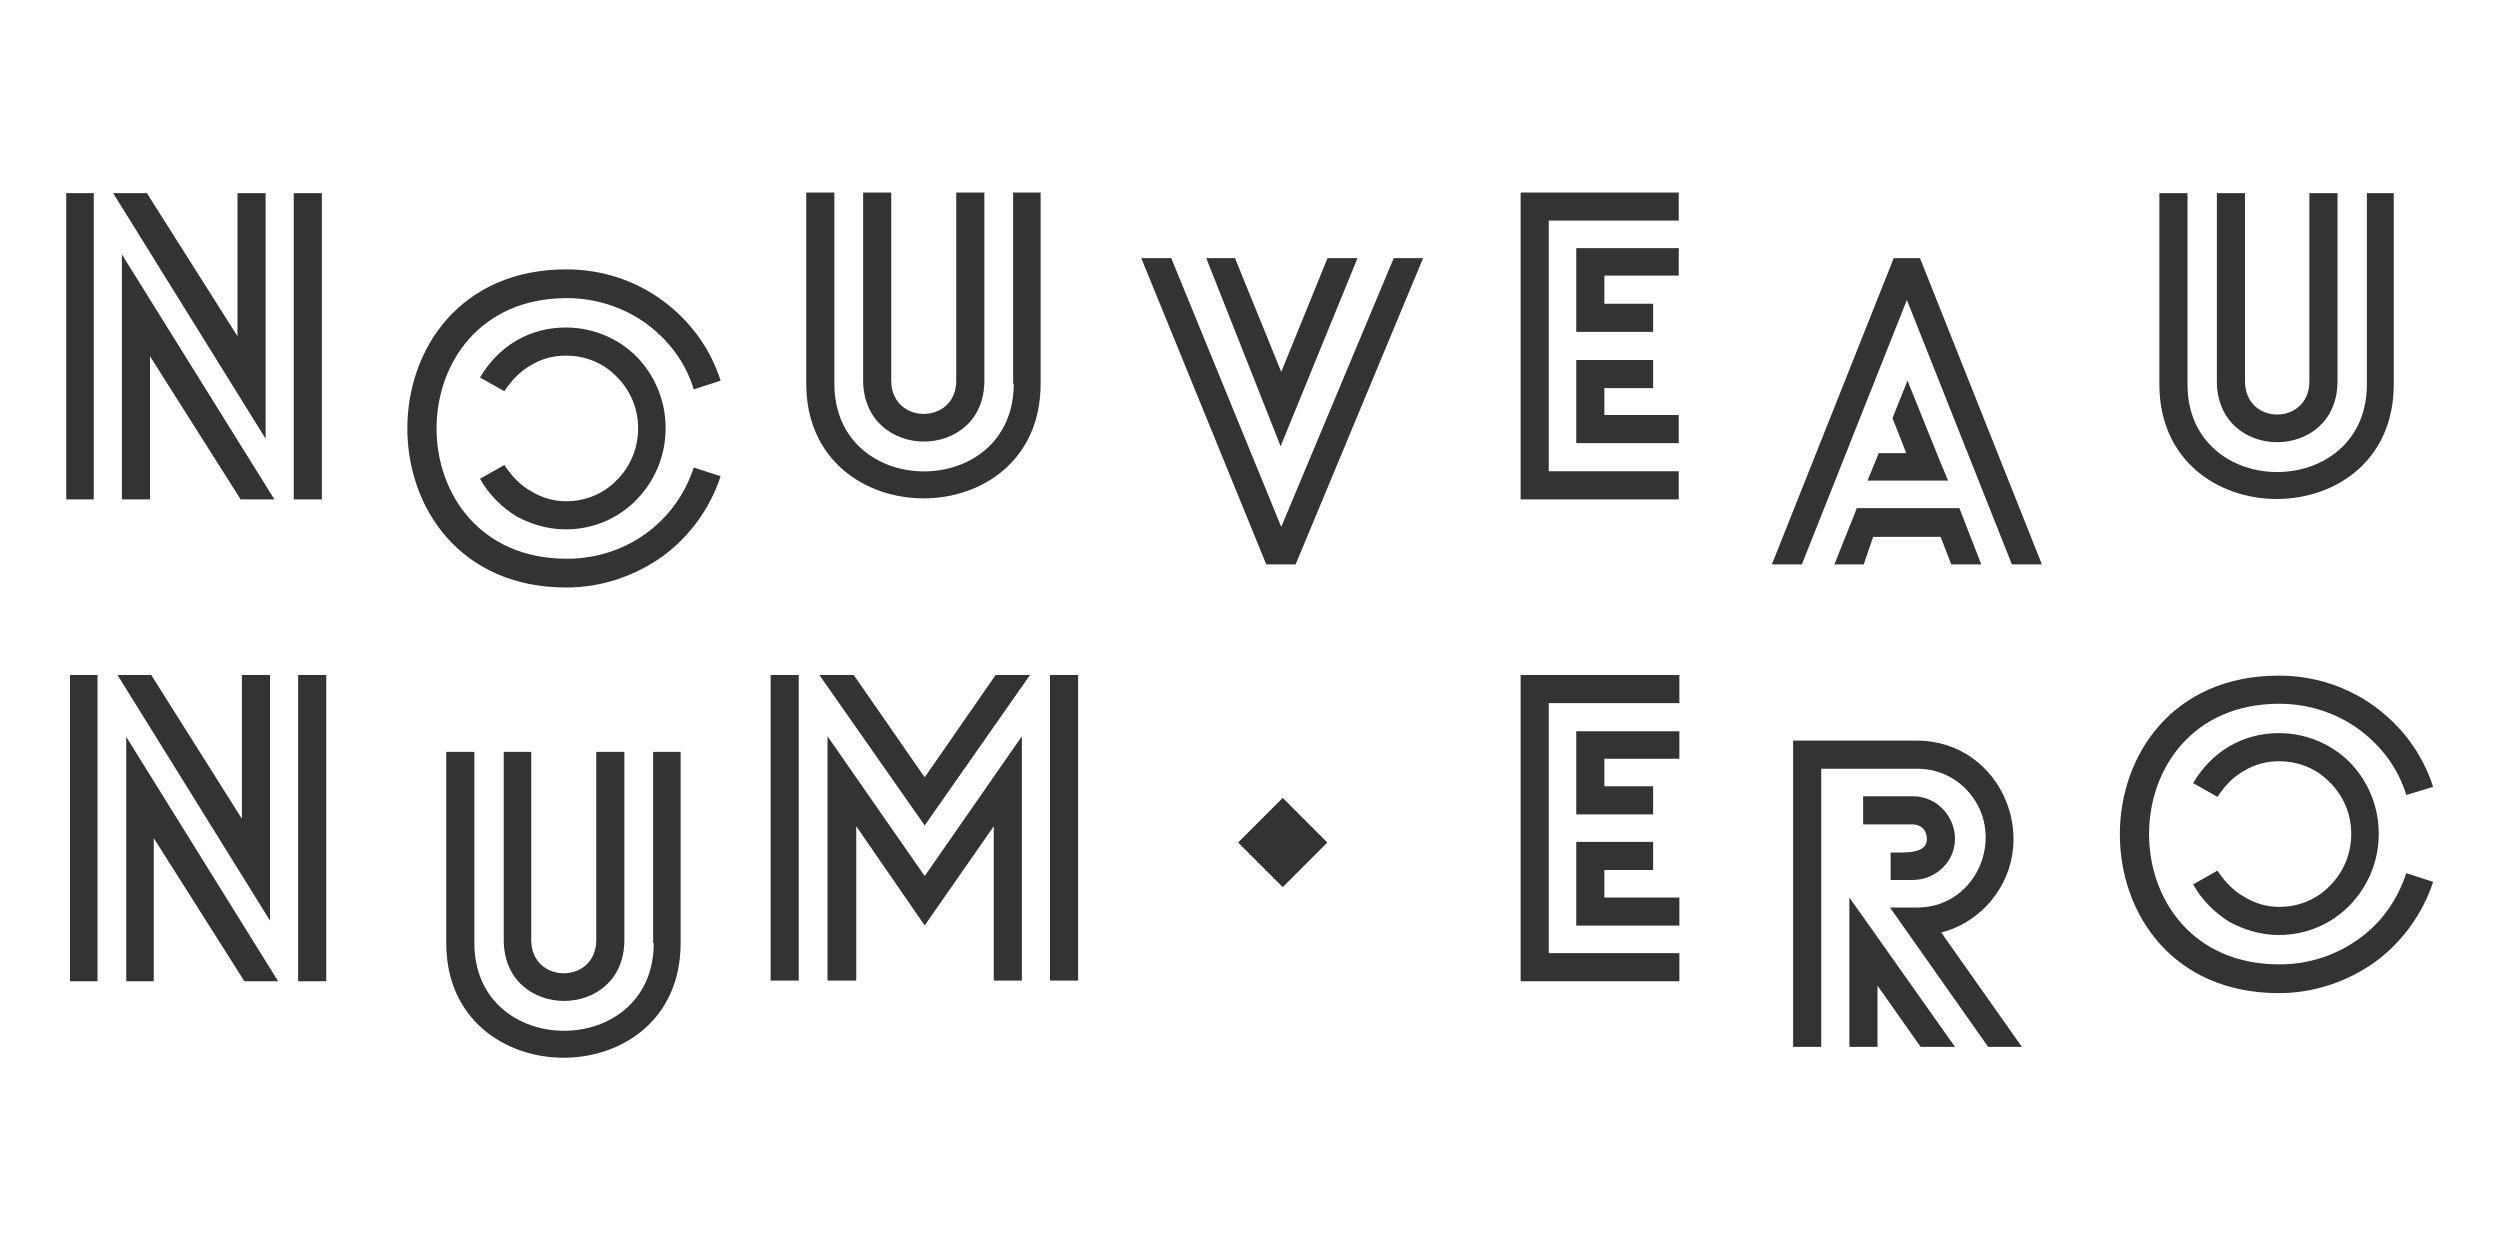
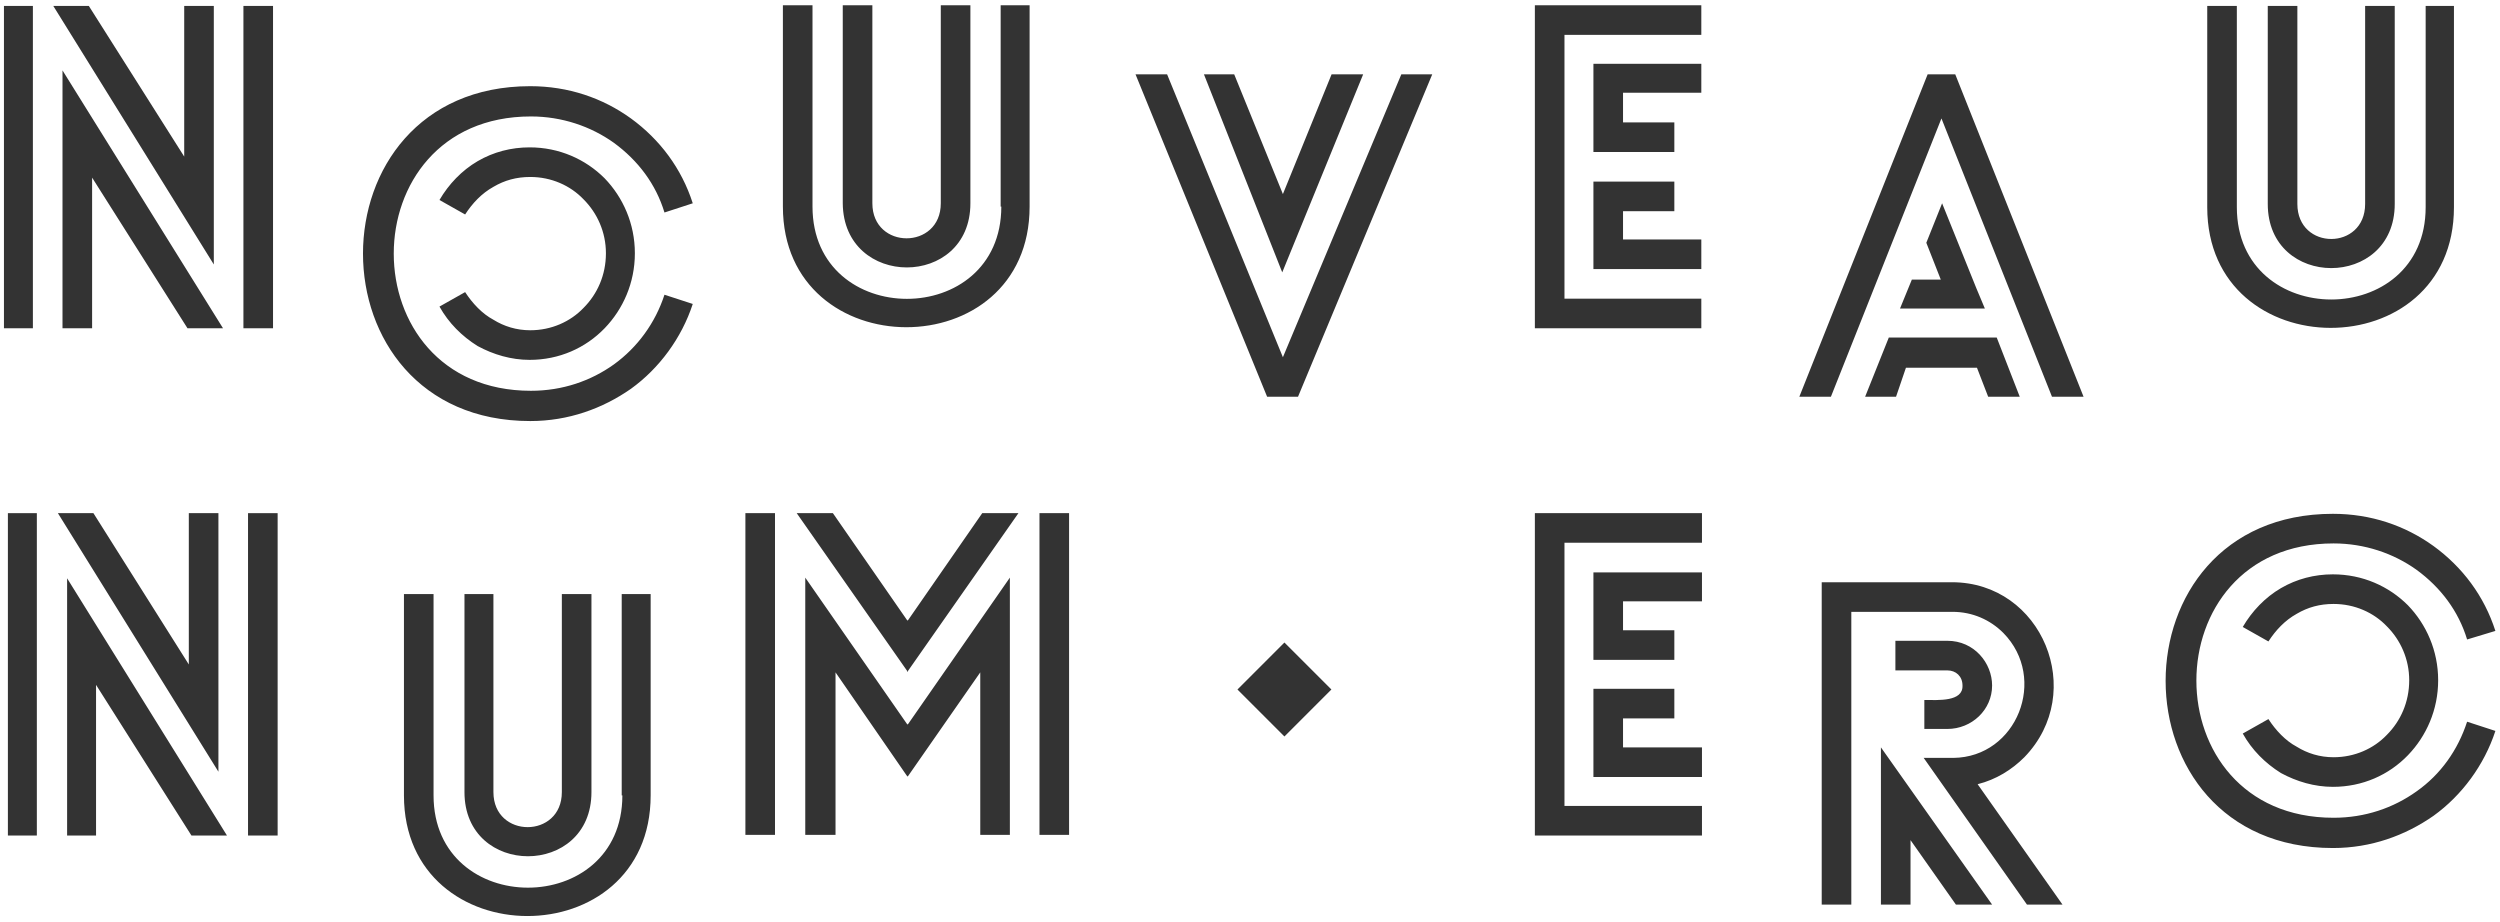
- <svg xmlns="http://www.w3.org/2000/svg" baseProfile="tiny" viewBox="0 0 400 200">
+ <svg xmlns="http://www.w3.org/2000/svg" width="380" height="140" viewBox="0 0 380 140">
  <g fill="#333">
-     <path d="M378.7 30.9v30.6c0 18.7-28.7 18.7-28.7 0V30.9h-4.5v30.6c0 24.4 37.5 24.5 37.5 0V30.9h-4.3zM374 61V30.9h-4.5V61c0 7.1-10.3 7.1-10.3 0V30.9h-4.5V61c0 13 19.3 13 19.3 0zM47 79.9h4.5v-49H47v49zm-36.4 0H15v-49h-4.4v49zm8.9 0H24V57l14.5 22.9h5.4L19.5 40.7v39.2zm23-49H38v22.9L23.5 30.9h-5.4l24.4 39.3V30.9zm214.2 31.2h7.8v-4.5h-12.3v13.3h16.4v-4.5h-11.9v-4.3zm-13.4 17.8h25.3v-4.5h-20.8V35.3h20.8v-4.5h-25.3v49.1zm8.9-26.8h12.3v-4.5h-7.8v-4.5h11.9v-4.4h-16.4v13.4zm-90 8.3c0 18.7-28.7 18.7-28.7 0V30.8H129v30.6c0 24.4 37.5 24.5 37.5 0V30.8h-4.4v30.6zm-4.7-.5V30.8H153v30.1c0 7.1-10.4 7.1-10.4 0V30.8h-4.5v30.1c.1 13 19.4 13 19.4 0zM104.6 150.9c0 18.7-28.7 18.7-28.7 0v-30.6h-4.5v30.6c0 24.4 37.5 24.5 37.5 0v-30.6h-4.4v30.6z" />
-     <path d="M80.6 120.3v30.1c0 13 19.3 13 19.3 0v-30.1h-4.5v30.1c0 7.1-10.4 7.1-10.4 0v-30.1h-4.4zM47.7 108h4.5v49h-4.5zM11.2 108h4.4v49h-4.4zM20.2 157h4.4v-22.9L39.1 157h5.4l-24.3-39.1M43.2 108h-4.5v23l-14.5-23h-5.4l24.4 39.3M256.7 139.2h7.8v-4.5h-12.3v13.4h16.5v-4.5h-12" />
-     <path d="M243.3 157h25.4v-4.5h-20.9v-40h20.9V108h-25.4" />
-     <path d="M252.2 130.3h12.3v-4.5h-7.8v-4.4h12V117h-16.5M123.3 108h4.5v48.9h-4.5zM168 108h4.5v48.9H168zM148 140.1h-.1l-15.5-22.3v39.1h4.6v-24.7l10.9 15.8h.1l11-15.8v24.7h4.5v-39.1L148 140.1" />
-     <path d="M148 124.3h-.1L136.6 108h-5.5l16.8 24v.1h.1v-.1l16.8-24h-5.5M302.5 136.4v4.4h3.5c3.7 0 6.8-2.9 6.8-6.6 0-3.4-2.7-6.8-6.8-6.8h-7.9v4.5h7.9c1.3 0 2.3.9 2.3 2.3.1 2.5-3.7 2.2-5.8 2.2zM295.9 167.5h4.5v-9.8l6.9 9.8h5.5l-16.9-23.9" />
-     <path d="M317.7 145.1c9.6-9.9 2.7-26.6-11-26.6h-19.8v49h4.5V123h15.4c3 0 5.7 1.2 7.7 3.2 6.8 6.9 2.1 18.9-7.6 19h-4.5l15.7 22.3h5.4l-12.9-18.3c2.8-.7 5.2-2.2 7.1-4.1zM377.3 150.3c-3.5 2.5-7.8 4-12.6 4-27.8 0-27.8-41.7 0-41.7 4.7 0 9.1 1.5 12.6 4 3.7 2.7 6.4 6.3 7.7 10.6l4.3-1.3c-1.7-5.3-5-9.7-9.4-12.9-4.3-3.1-9.5-4.9-15.3-4.9-33.9 0-33.9 50.8 0 50.8 5.8 0 11-1.9 15.3-4.9 4.3-3.1 7.7-7.7 9.4-12.9l-4.3-1.4c-1.4 4.3-4 8-7.7 10.6z" />
-     <path d="M364.7 145.1c-2.1 0-4-.6-5.6-1.6-1.7-.9-3.2-2.5-4.3-4.2l-3.9 2.2c1.4 2.5 3.4 4.5 5.8 6 2.4 1.3 5.1 2.1 7.9 2.1 4.5 0 8.5-1.8 11.4-4.8 2.8-2.9 4.6-6.9 4.6-11.4s-1.8-8.5-4.6-11.4c-2.9-2.9-6.9-4.7-11.4-4.7-2.8 0-5.5.7-7.9 2.1-2.4 1.4-4.4 3.5-5.8 5.9l3.9 2.2c1.1-1.7 2.5-3.2 4.3-4.2 1.7-1 3.5-1.5 5.6-1.5 3.2 0 6.1 1.3 8.1 3.4 2.1 2.1 3.4 5 3.4 8.2 0 3.3-1.3 6.2-3.4 8.3-2 2.1-4.9 3.4-8.1 3.4zM115.3 60.9c-1.7-5.3-5-9.7-9.4-12.9-4.3-3.1-9.5-4.9-15.3-4.9-33.9 0-33.9 50.9 0 50.9 5.8 0 11-1.9 15.3-4.9 4.3-3.1 7.7-7.7 9.4-12.9l-4.3-1.4c-1.4 4.3-4.1 8-7.7 10.6-3.5 2.5-7.8 4-12.6 4-27.8 0-27.8-41.7 0-41.7 4.7 0 9.1 1.5 12.6 4 3.7 2.7 6.4 6.3 7.7 10.6l4.3-1.4z" />
-     <path d="M90.6 80.2c-2.1 0-4-.6-5.6-1.6-1.7-.9-3.2-2.5-4.3-4.2l-3.9 2.2c1.4 2.5 3.4 4.5 5.8 6 2.4 1.3 5.1 2.1 7.9 2.1 4.5 0 8.5-1.8 11.4-4.8 2.8-2.9 4.6-6.9 4.6-11.4s-1.8-8.5-4.6-11.4c-2.9-2.9-6.9-4.7-11.4-4.7-2.8 0-5.5.7-7.9 2.1-2.4 1.4-4.4 3.5-5.8 5.9l3.9 2.2c1.1-1.7 2.5-3.2 4.3-4.2 1.7-1 3.5-1.5 5.6-1.5 3.2 0 6.1 1.3 8.1 3.4 2.1 2.1 3.4 5 3.4 8.2 0 3.3-1.3 6.2-3.4 8.3-2 2.1-4.9 3.4-8.1 3.4zM207.3 90.3l20.4-49H223l-18 43-17.6-43h-4.8l20 49" />
-     <path d="M217.2 41.3h-4.8L205 59.5l-7.4-18.2H193l11.9 30.1M303 41.3l-19.5 49h4.8L305.1 48l16.8 42.3h4.8l-19.5-49M293.5 90.3h4.7l1.5-4.4h10.8l1.7 4.4h4.8l-3.5-9h-16.4M298.8 76.9h12.9l-1.3-3.1-5.2-12.9-2.4 6 2.2 5.6h-4.4M205.234 127.662l7.143 7.14-7.142 7.144-7.143-7.142z" />
+     <path d="M368.7.9v30.6c0 18.7-28.7 18.7-28.7 0V.9h-4.5v30.6c0 24.4 37.5 24.5 37.5 0V.9h-4.3zM364 31V.9h-4.5V31c0 7.1-10.3 7.1-10.3 0V.9h-4.5V31c0 13 19.3 13 19.3 0zM37 49.9h4.5V.9H37v49zm-36.4 0H5V.9H.6v49zm8.9 0H14V27l14.5 22.9h5.4L9.5 10.7v39.2zm23-49H28v22.9L13.5.9H8.1l24.4 39.3V.9zm214.2 31.2h7.8v-4.5h-12.3v13.3h16.4v-4.5h-11.9v-4.3zm-13.4 17.8h25.3v-4.5h-20.8V5.3h20.8V.8h-25.3v49.1zm8.9-26.8h12.3v-4.5h-7.8v-4.5h11.9V9.7h-16.4v13.4zm-90 8.3c0 18.7-28.7 18.7-28.7 0V.8H119v30.6c0 24.4 37.5 24.5 37.5 0V.8h-4.4v30.6h.1zm-4.7-.5V.8H143v30.1c0 7.1-10.4 7.1-10.4 0V.8h-4.5v30.1c.1 13 19.4 13 19.4 0zm-52.9 90c0 18.7-28.7 18.7-28.7 0V90.3h-4.5v30.6c0 24.4 37.5 24.5 37.5 0V90.3h-4.4v30.6h.1zm-24-30.6v30.1c0 13 19.3 13 19.3 0V90.3h-4.5v30.1c0 7.1-10.4 7.1-10.4 0V90.3h-4.4z" id="Shape" />
+     <path id="Rectangle-path" d="M37.7 78h4.5v49h-4.5zM1.2 78h4.4v49H1.2z" />
+     <path d="M10.2 127h4.4v-22.9L29.1 127h5.4L10.2 87.9zm23-49h-4.5v23L14.2 78H8.8l24.4 39.3zm213.5 31.2h7.8v-4.5h-12.3v13.4h16.5v-4.5h-12zM233.3 127h25.4v-4.5h-20.9v-40h20.9V78h-25.4zm8.9-26.7h12.3v-4.5h-7.8v-4.4h12V87h-16.5zM113.3 78h4.5v48.9h-4.5zm44.7 0h4.5v48.9H158zM138 110.1h-.1l-15.5-22.3v39.1h4.6v-24.7l10.9 15.8h.1l11-15.8v24.7h4.5V87.8zm0-15.8h-.1L126.6 78h-5.5l16.8 24v.1h.1v-.1l16.8-24h-5.5zm154.5 12.1v4.4h3.5c3.7 0 6.8-2.9 6.8-6.6 0-3.4-2.7-6.8-6.8-6.8h-7.9v4.5h7.9c1.3 0 2.3.9 2.3 2.3.1 2.5-3.7 2.2-5.8 2.2zm-6.6 31.1h4.5v-9.8l6.9 9.8h5.5l-16.9-23.9zm21.8-22.4c9.6-9.9 2.7-26.6-11-26.6h-19.8v49h4.5V93h15.4c3 0 5.7 1.2 7.7 3.2 6.8 6.9 2.1 18.9-7.6 19h-4.5l15.7 22.3h5.4l-12.9-18.3c2.8-.7 5.2-2.2 7.1-4.1zm59.6 5.2c-3.5 2.5-7.8 4-12.6 4-27.8 0-27.8-41.7 0-41.7 4.7 0 9.1 1.5 12.6 4 3.7 2.7 6.4 6.3 7.7 10.6l4.3-1.3c-1.7-5.3-5-9.7-9.4-12.9-4.3-3.1-9.5-4.9-15.3-4.9-33.9 0-33.9 50.8 0 50.8 5.8 0 11-1.9 15.3-4.9 4.3-3.1 7.7-7.7 9.4-12.9l-4.3-1.4c-1.4 4.3-4 8-7.7 10.6zm-12.6-5.2c-2.1 0-4-.6-5.6-1.6-1.7-.9-3.2-2.5-4.3-4.2l-3.9 2.2c1.4 2.5 3.4 4.5 5.8 6 2.4 1.3 5.1 2.1 7.9 2.1 4.5 0 8.5-1.8 11.4-4.8 2.8-2.9 4.6-6.9 4.6-11.4s-1.8-8.5-4.6-11.4c-2.9-2.9-6.9-4.7-11.4-4.7-2.8 0-5.5.7-7.9 2.1-2.4 1.4-4.4 3.5-5.8 5.9l3.9 2.2c1.1-1.7 2.5-3.2 4.3-4.2 1.7-1 3.5-1.5 5.6-1.5 3.2 0 6.1 1.3 8.1 3.4 2.1 2.1 3.4 5 3.4 8.2 0 3.3-1.3 6.2-3.4 8.3-2 2.1-4.9 3.4-8.1 3.4zM105.3 30.9c-1.7-5.3-5-9.7-9.4-12.9-4.3-3.1-9.5-4.9-15.3-4.9-33.9 0-33.9 50.9 0 50.9 5.8 0 11-1.9 15.3-4.9 4.3-3.1 7.7-7.7 9.4-12.9l-4.3-1.4c-1.4 4.3-4.1 8-7.7 10.6-3.5 2.5-7.8 4-12.6 4-27.8 0-27.8-41.7 0-41.7 4.7 0 9.1 1.5 12.6 4 3.7 2.7 6.4 6.3 7.7 10.6l4.3-1.4zM80.6 50.2c-2.1 0-4-.6-5.6-1.6-1.7-.9-3.2-2.5-4.3-4.2l-3.9 2.2c1.4 2.5 3.4 4.5 5.8 6 2.4 1.3 5.1 2.1 7.9 2.1 4.5 0 8.5-1.8 11.4-4.8 2.8-2.9 4.6-6.9 4.6-11.4s-1.8-8.5-4.6-11.4c-2.9-2.9-6.9-4.7-11.4-4.7-2.8 0-5.5.7-7.9 2.1-2.4 1.4-4.4 3.5-5.8 5.9l3.9 2.2c1.1-1.7 2.5-3.2 4.3-4.2 1.7-1 3.5-1.5 5.6-1.5 3.2 0 6.1 1.3 8.1 3.4 2.1 2.1 3.4 5 3.4 8.2 0 3.3-1.3 6.2-3.4 8.3-2 2.1-4.9 3.4-8.1 3.4zm116.7 10.1l20.4-49H213l-18 43-17.6-43h-4.8l20 49zm9.9-49h-4.8L195 29.5l-7.4-18.2H183l11.9 30.1zm85.8 0l-19.5 49h4.8L295.1 18l16.8 42.3h4.8l-19.5-49zm-9.5 49h4.7l1.5-4.4h10.8l1.7 4.4h4.8l-3.5-9h-16.4zm5.3-13.4h12.9l-1.3-3.1-5.2-12.9-2.4 6 2.2 5.6h-4.4zM195.234 97.663l7.14 7.14-7.14 7.142-7.14-7.14z" />
  </g>
</svg>
